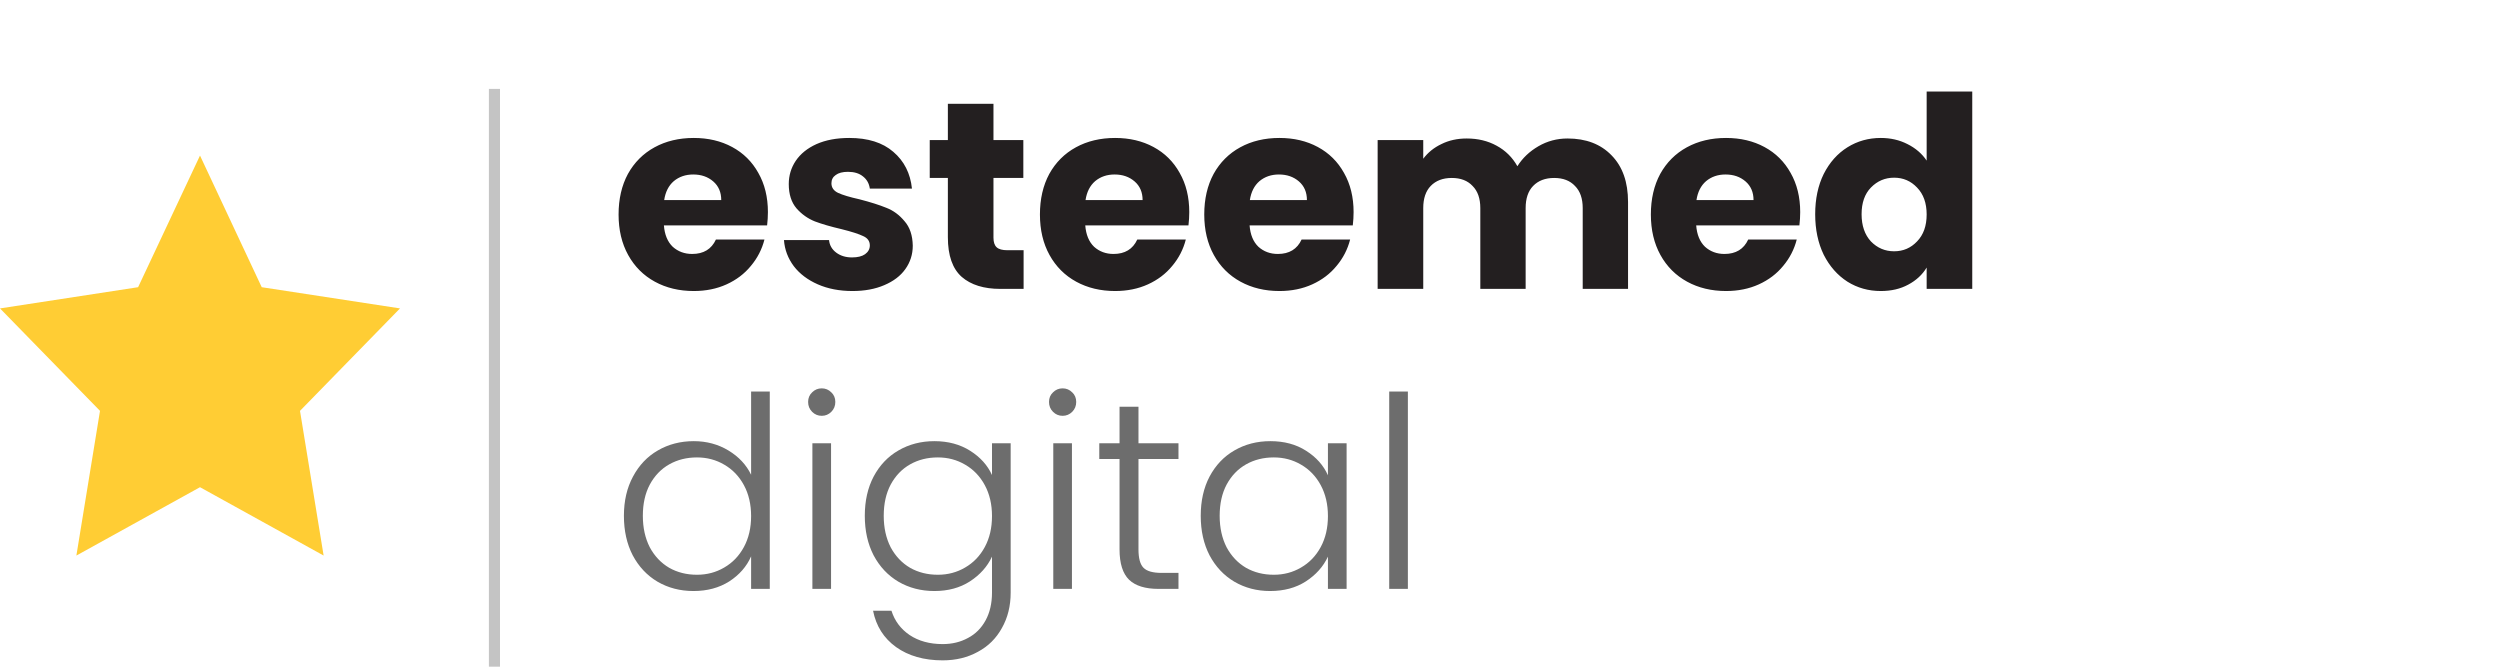
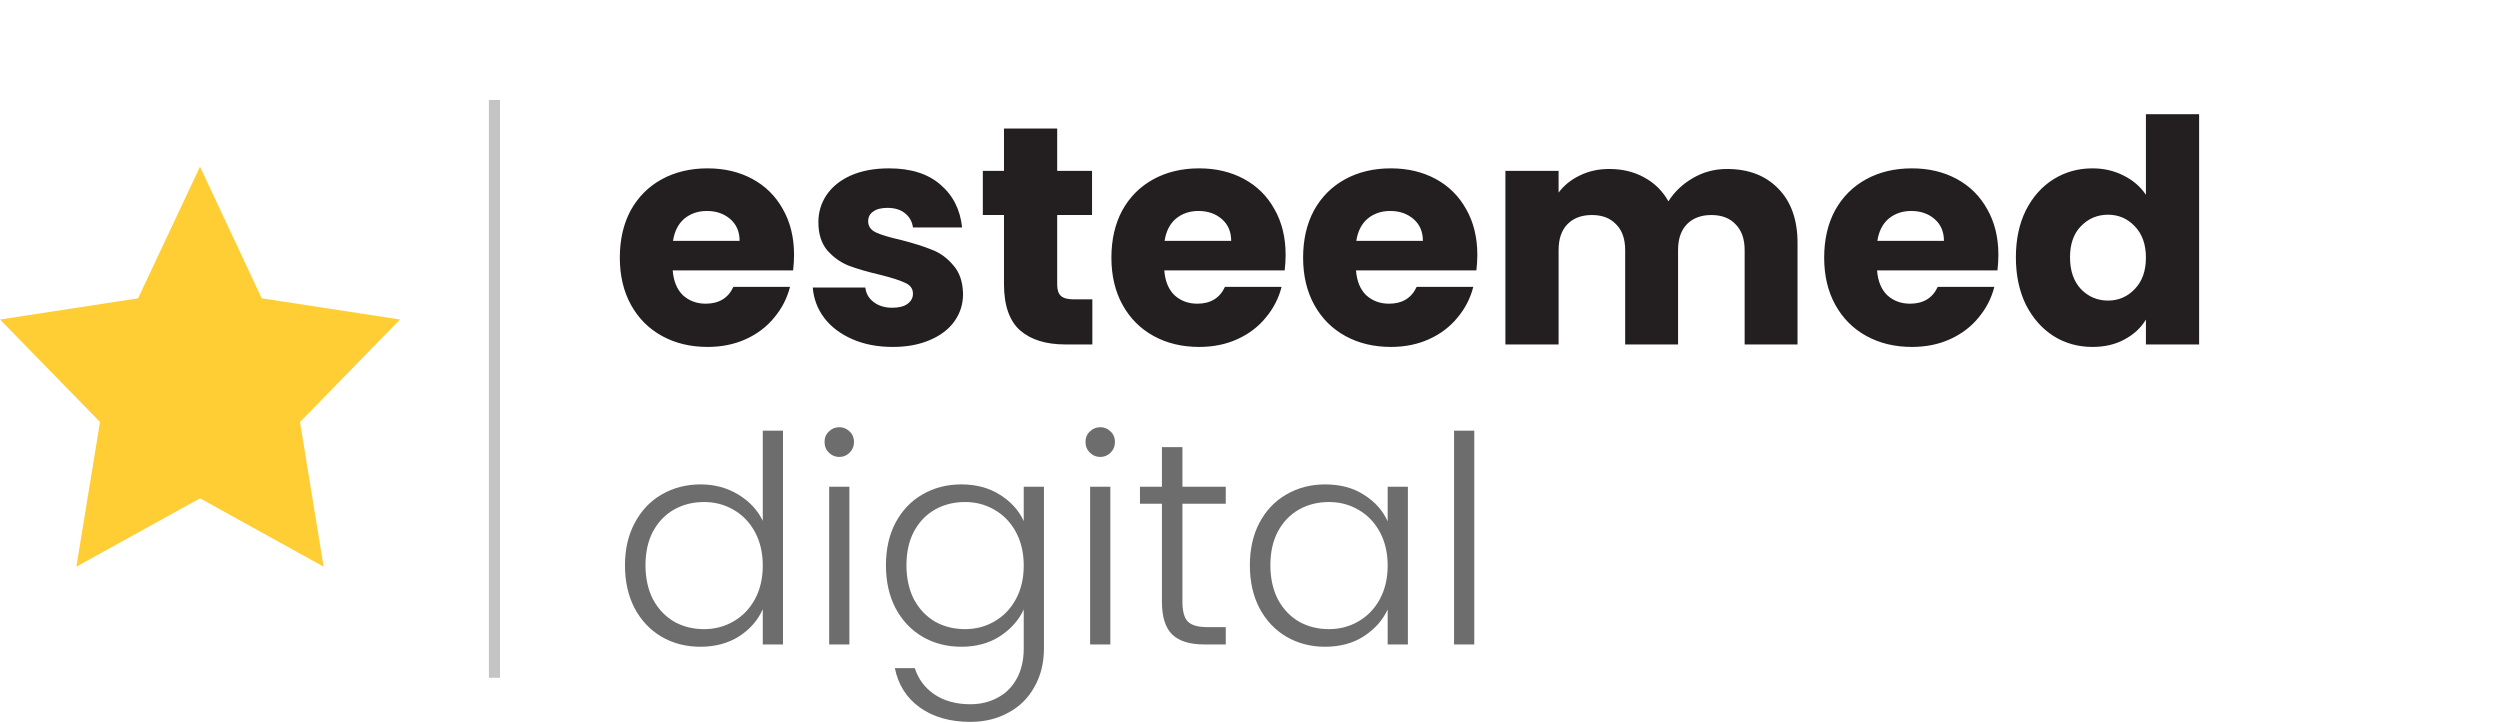
- <svg xmlns="http://www.w3.org/2000/svg" width="225" height="60" viewBox="0 0 225 60" fill="none">
-   <path d="M69.112 19.088C69.112 19.472 69.088 19.872 69.04 20.288H59.752C59.816 21.12 60.08 21.76 60.544 22.208C61.024 22.64 61.608 22.856 62.296 22.856C63.32 22.856 64.032 22.424 64.432 21.56H68.8C68.576 22.44 68.168 23.232 67.576 23.936C67 24.64 66.272 25.192 65.392 25.592C64.512 25.992 63.528 26.192 62.44 26.192C61.128 26.192 59.96 25.912 58.936 25.352C57.912 24.792 57.112 23.992 56.536 22.952C55.96 21.912 55.672 20.696 55.672 19.304C55.672 17.912 55.952 16.696 56.512 15.656C57.088 14.616 57.888 13.816 58.912 13.256C59.936 12.696 61.112 12.416 62.44 12.416C63.736 12.416 64.888 12.688 65.896 13.232C66.904 13.776 67.688 14.552 68.248 15.56C68.824 16.568 69.112 17.744 69.112 19.088ZM64.912 18.008C64.912 17.304 64.672 16.744 64.192 16.328C63.712 15.912 63.112 15.704 62.392 15.704C61.704 15.704 61.12 15.904 60.64 16.304C60.176 16.704 59.888 17.272 59.776 18.008H64.912ZM76.725 26.192C75.557 26.192 74.517 25.992 73.605 25.592C72.693 25.192 71.973 24.648 71.445 23.96C70.917 23.256 70.621 22.472 70.557 21.608H74.613C74.661 22.072 74.877 22.448 75.261 22.736C75.645 23.024 76.117 23.168 76.677 23.168C77.189 23.168 77.581 23.072 77.853 22.88C78.141 22.672 78.285 22.408 78.285 22.088C78.285 21.704 78.085 21.424 77.685 21.248C77.285 21.056 76.637 20.848 75.741 20.624C74.781 20.4 73.981 20.168 73.341 19.928C72.701 19.672 72.149 19.28 71.685 18.752C71.221 18.208 70.989 17.48 70.989 16.568C70.989 15.8 71.197 15.104 71.613 14.48C72.045 13.84 72.669 13.336 73.485 12.968C74.317 12.6 75.301 12.416 76.437 12.416C78.117 12.416 79.437 12.832 80.397 13.664C81.373 14.496 81.933 15.6 82.077 16.976H78.285C78.221 16.512 78.013 16.144 77.661 15.872C77.325 15.6 76.877 15.464 76.317 15.464C75.837 15.464 75.469 15.56 75.213 15.752C74.957 15.928 74.829 16.176 74.829 16.496C74.829 16.88 75.029 17.168 75.429 17.36C75.845 17.552 76.485 17.744 77.349 17.936C78.341 18.192 79.149 18.448 79.773 18.704C80.397 18.944 80.941 19.344 81.405 19.904C81.885 20.448 82.133 21.184 82.149 22.112C82.149 22.896 81.925 23.6 81.477 24.224C81.045 24.832 80.413 25.312 79.581 25.664C78.765 26.016 77.813 26.192 76.725 26.192ZM92.124 22.52V26H90.036C88.548 26 87.388 25.64 86.556 24.92C85.724 24.184 85.308 22.992 85.308 21.344V16.016H83.676V12.608H85.308V9.344H89.412V12.608H92.1V16.016H89.412V21.392C89.412 21.792 89.508 22.08 89.7 22.256C89.892 22.432 90.212 22.52 90.66 22.52H92.124ZM107.034 19.088C107.034 19.472 107.01 19.872 106.962 20.288H97.674C97.738 21.12 98.002 21.76 98.466 22.208C98.946 22.64 99.53 22.856 100.218 22.856C101.242 22.856 101.954 22.424 102.354 21.56H106.722C106.498 22.44 106.09 23.232 105.498 23.936C104.922 24.64 104.194 25.192 103.314 25.592C102.434 25.992 101.45 26.192 100.362 26.192C99.05 26.192 97.882 25.912 96.858 25.352C95.834 24.792 95.034 23.992 94.458 22.952C93.882 21.912 93.594 20.696 93.594 19.304C93.594 17.912 93.874 16.696 94.434 15.656C95.01 14.616 95.81 13.816 96.834 13.256C97.858 12.696 99.034 12.416 100.362 12.416C101.658 12.416 102.81 12.688 103.818 13.232C104.826 13.776 105.61 14.552 106.17 15.56C106.746 16.568 107.034 17.744 107.034 19.088ZM102.834 18.008C102.834 17.304 102.594 16.744 102.114 16.328C101.634 15.912 101.034 15.704 100.314 15.704C99.626 15.704 99.042 15.904 98.562 16.304C98.098 16.704 97.81 17.272 97.698 18.008H102.834ZM121.823 19.088C121.823 19.472 121.799 19.872 121.751 20.288H112.463C112.527 21.12 112.791 21.76 113.255 22.208C113.735 22.64 114.319 22.856 115.007 22.856C116.031 22.856 116.743 22.424 117.143 21.56H121.511C121.287 22.44 120.879 23.232 120.287 23.936C119.711 24.64 118.983 25.192 118.103 25.592C117.223 25.992 116.239 26.192 115.151 26.192C113.839 26.192 112.671 25.912 111.647 25.352C110.623 24.792 109.823 23.992 109.247 22.952C108.671 21.912 108.383 20.696 108.383 19.304C108.383 17.912 108.663 16.696 109.223 15.656C109.799 14.616 110.599 13.816 111.623 13.256C112.647 12.696 113.823 12.416 115.151 12.416C116.447 12.416 117.599 12.688 118.607 13.232C119.615 13.776 120.399 14.552 120.959 15.56C121.535 16.568 121.823 17.744 121.823 19.088ZM117.623 18.008C117.623 17.304 117.383 16.744 116.903 16.328C116.423 15.912 115.823 15.704 115.103 15.704C114.415 15.704 113.831 15.904 113.351 16.304C112.887 16.704 112.599 17.272 112.487 18.008H117.623ZM141.076 12.464C142.74 12.464 144.06 12.968 145.036 13.976C146.028 14.984 146.524 16.384 146.524 18.176V26H142.444V18.728C142.444 17.864 142.212 17.2 141.748 16.736C141.3 16.256 140.676 16.016 139.876 16.016C139.076 16.016 138.444 16.256 137.98 16.736C137.532 17.2 137.308 17.864 137.308 18.728V26H133.228V18.728C133.228 17.864 132.996 17.2 132.532 16.736C132.084 16.256 131.46 16.016 130.66 16.016C129.86 16.016 129.228 16.256 128.764 16.736C128.316 17.2 128.092 17.864 128.092 18.728V26H123.988V12.608H128.092V14.288C128.508 13.728 129.052 13.288 129.724 12.968C130.396 12.632 131.156 12.464 132.004 12.464C133.012 12.464 133.908 12.68 134.692 13.112C135.492 13.544 136.116 14.16 136.564 14.96C137.028 14.224 137.66 13.624 138.46 13.16C139.26 12.696 140.132 12.464 141.076 12.464ZM162.018 19.088C162.018 19.472 161.994 19.872 161.946 20.288H152.658C152.722 21.12 152.986 21.76 153.45 22.208C153.93 22.64 154.514 22.856 155.202 22.856C156.226 22.856 156.938 22.424 157.338 21.56H161.706C161.482 22.44 161.074 23.232 160.482 23.936C159.906 24.64 159.178 25.192 158.298 25.592C157.418 25.992 156.434 26.192 155.346 26.192C154.034 26.192 152.866 25.912 151.842 25.352C150.818 24.792 150.018 23.992 149.442 22.952C148.866 21.912 148.578 20.696 148.578 19.304C148.578 17.912 148.858 16.696 149.418 15.656C149.994 14.616 150.794 13.816 151.818 13.256C152.842 12.696 154.018 12.416 155.346 12.416C156.642 12.416 157.794 12.688 158.802 13.232C159.81 13.776 160.594 14.552 161.154 15.56C161.73 16.568 162.018 17.744 162.018 19.088ZM157.818 18.008C157.818 17.304 157.578 16.744 157.098 16.328C156.618 15.912 156.018 15.704 155.298 15.704C154.61 15.704 154.026 15.904 153.546 16.304C153.082 16.704 152.794 17.272 152.682 18.008H157.818ZM163.367 19.28C163.367 17.904 163.623 16.696 164.135 15.656C164.663 14.616 165.375 13.816 166.271 13.256C167.167 12.696 168.167 12.416 169.271 12.416C170.151 12.416 170.951 12.6 171.671 12.968C172.407 13.336 172.983 13.832 173.399 14.456V8.24H177.503V26H173.399V24.08C173.015 24.72 172.463 25.232 171.743 25.616C171.039 26 170.215 26.192 169.271 26.192C168.167 26.192 167.167 25.912 166.271 25.352C165.375 24.776 164.663 23.968 164.135 22.928C163.623 21.872 163.367 20.656 163.367 19.28ZM173.399 19.304C173.399 18.28 173.111 17.472 172.535 16.88C171.975 16.288 171.287 15.992 170.471 15.992C169.655 15.992 168.959 16.288 168.383 16.88C167.823 17.456 167.543 18.256 167.543 19.28C167.543 20.304 167.823 21.12 168.383 21.728C168.959 22.32 169.655 22.616 170.471 22.616C171.287 22.616 171.975 22.32 172.535 21.728C173.111 21.136 173.399 20.328 173.399 19.304Z" fill="#231F20" />
-   <path d="M18 14L23.555 25.848L36 27.757L27 36.977L29.126 50L18 43.848L6.874 50L9 36.977L0 27.757L12.429 25.848L18 14Z" fill="#FFCD34" />
-   <path d="M56.152 46.424C56.152 45.08 56.424 43.904 56.968 42.896C57.512 41.872 58.256 41.088 59.2 40.544C60.16 39.984 61.24 39.704 62.44 39.704C63.592 39.704 64.632 39.984 65.56 40.544C66.488 41.104 67.168 41.832 67.6 42.728V35.24H69.28V53H67.6V50.072C67.2 50.984 66.544 51.736 65.632 52.328C64.72 52.904 63.648 53.192 62.416 53.192C61.216 53.192 60.136 52.912 59.176 52.352C58.232 51.792 57.488 51 56.944 49.976C56.416 48.952 56.152 47.768 56.152 46.424ZM67.6 46.448C67.6 45.392 67.384 44.464 66.952 43.664C66.52 42.864 65.928 42.248 65.176 41.816C64.44 41.384 63.624 41.168 62.728 41.168C61.8 41.168 60.968 41.376 60.232 41.792C59.496 42.208 58.912 42.816 58.48 43.616C58.064 44.4 57.856 45.336 57.856 46.424C57.856 47.496 58.064 48.44 58.48 49.256C58.912 50.056 59.496 50.672 60.232 51.104C60.968 51.52 61.8 51.728 62.728 51.728C63.624 51.728 64.44 51.512 65.176 51.08C65.928 50.648 66.52 50.032 66.952 49.232C67.384 48.432 67.6 47.504 67.6 46.448ZM73.955 37.424C73.619 37.424 73.331 37.304 73.091 37.064C72.851 36.824 72.731 36.528 72.731 36.176C72.731 35.824 72.851 35.536 73.091 35.312C73.331 35.072 73.619 34.952 73.955 34.952C74.291 34.952 74.579 35.072 74.819 35.312C75.059 35.536 75.179 35.824 75.179 36.176C75.179 36.528 75.059 36.824 74.819 37.064C74.579 37.304 74.291 37.424 73.955 37.424ZM74.795 39.896V53H73.115V39.896H74.795ZM84.096 39.704C85.328 39.704 86.4 39.992 87.312 40.568C88.224 41.144 88.88 41.872 89.28 42.752V39.896H90.96V53.336C90.96 54.536 90.696 55.6 90.168 56.528C89.656 57.456 88.936 58.168 88.008 58.664C87.08 59.176 86.024 59.432 84.84 59.432C83.16 59.432 81.76 59.032 80.64 58.232C79.536 57.432 78.848 56.344 78.576 54.968H80.232C80.52 55.88 81.064 56.608 81.864 57.152C82.68 57.696 83.672 57.968 84.84 57.968C85.688 57.968 86.448 57.784 87.12 57.416C87.792 57.064 88.32 56.536 88.704 55.832C89.088 55.128 89.28 54.296 89.28 53.336V50.096C88.864 50.992 88.2 51.736 87.288 52.328C86.392 52.904 85.328 53.192 84.096 53.192C82.896 53.192 81.816 52.912 80.856 52.352C79.912 51.792 79.168 51 78.624 49.976C78.096 48.952 77.832 47.768 77.832 46.424C77.832 45.08 78.096 43.904 78.624 42.896C79.168 41.872 79.912 41.088 80.856 40.544C81.816 39.984 82.896 39.704 84.096 39.704ZM89.28 46.448C89.28 45.392 89.064 44.464 88.632 43.664C88.2 42.864 87.608 42.248 86.856 41.816C86.12 41.384 85.304 41.168 84.408 41.168C83.48 41.168 82.648 41.376 81.912 41.792C81.176 42.208 80.592 42.816 80.16 43.616C79.744 44.4 79.536 45.336 79.536 46.424C79.536 47.496 79.744 48.44 80.16 49.256C80.592 50.056 81.176 50.672 81.912 51.104C82.648 51.52 83.48 51.728 84.408 51.728C85.304 51.728 86.12 51.512 86.856 51.08C87.608 50.648 88.2 50.032 88.632 49.232C89.064 48.432 89.28 47.504 89.28 46.448ZM95.635 37.424C95.299 37.424 95.011 37.304 94.771 37.064C94.531 36.824 94.411 36.528 94.411 36.176C94.411 35.824 94.531 35.536 94.771 35.312C95.011 35.072 95.299 34.952 95.635 34.952C95.971 34.952 96.259 35.072 96.499 35.312C96.739 35.536 96.859 35.824 96.859 36.176C96.859 36.528 96.739 36.824 96.499 37.064C96.259 37.304 95.971 37.424 95.635 37.424ZM96.475 39.896V53H94.795V39.896H96.475ZM102.463 41.312V49.448C102.463 50.248 102.615 50.8 102.919 51.104C103.223 51.408 103.759 51.56 104.527 51.56H106.063V53H104.263C103.079 53 102.199 52.728 101.623 52.184C101.047 51.624 100.759 50.712 100.759 49.448V41.312H98.935V39.896H100.759V36.608H102.463V39.896H106.063V41.312H102.463ZM108.066 46.424C108.066 45.08 108.33 43.904 108.858 42.896C109.402 41.872 110.146 41.088 111.09 40.544C112.05 39.984 113.13 39.704 114.33 39.704C115.578 39.704 116.65 39.992 117.546 40.568C118.458 41.144 119.114 41.88 119.514 42.776V39.896H121.194V53H119.514V50.096C119.098 50.992 118.434 51.736 117.522 52.328C116.626 52.904 115.554 53.192 114.306 53.192C113.122 53.192 112.05 52.912 111.09 52.352C110.146 51.792 109.402 51 108.858 49.976C108.33 48.952 108.066 47.768 108.066 46.424ZM119.514 46.448C119.514 45.392 119.298 44.464 118.866 43.664C118.434 42.864 117.842 42.248 117.09 41.816C116.354 41.384 115.538 41.168 114.642 41.168C113.714 41.168 112.882 41.376 112.146 41.792C111.41 42.208 110.826 42.816 110.394 43.616C109.978 44.4 109.77 45.336 109.77 46.424C109.77 47.496 109.978 48.44 110.394 49.256C110.826 50.056 111.41 50.672 112.146 51.104C112.882 51.52 113.714 51.728 114.642 51.728C115.538 51.728 116.354 51.512 117.09 51.08C117.842 50.648 118.434 50.032 118.866 49.232C119.298 48.432 119.514 47.504 119.514 46.448ZM126.709 35.24V53H125.029V35.24H126.709Z" fill="#6D6D6D" />
-   <line x1="44.5" y1="8" x2="44.5" y2="60" stroke="#C4C4C4" />
+ <svg xmlns="http://www.w3.org/2000/svg" width="225" height="65" viewBox="0 0 225 65" fill="none">
+   <path d="M71.464 22.936C71.464 23.384 71.436 23.851 71.38 24.336H60.544C60.619 25.307 60.927 26.053 61.468 26.576C62.028 27.08 62.709 27.332 63.512 27.332C64.707 27.332 65.537 26.828 66.004 25.82H71.1C70.839 26.847 70.363 27.771 69.672 28.592C69 29.413 68.151 30.057 67.124 30.524C66.097 30.991 64.949 31.224 63.68 31.224C62.149 31.224 60.787 30.897 59.592 30.244C58.397 29.591 57.464 28.657 56.792 27.444C56.12 26.231 55.784 24.812 55.784 23.188C55.784 21.564 56.111 20.145 56.764 18.932C57.436 17.719 58.369 16.785 59.564 16.132C60.759 15.479 62.131 15.152 63.68 15.152C65.192 15.152 66.536 15.469 67.712 16.104C68.888 16.739 69.803 17.644 70.456 18.82C71.128 19.996 71.464 21.368 71.464 22.936ZM66.564 21.676C66.564 20.855 66.284 20.201 65.724 19.716C65.164 19.231 64.464 18.988 63.624 18.988C62.821 18.988 62.14 19.221 61.58 19.688C61.039 20.155 60.703 20.817 60.572 21.676H66.564ZM80.346 31.224C78.983 31.224 77.77 30.991 76.706 30.524C75.642 30.057 74.802 29.423 74.186 28.62C73.57 27.799 73.225 26.884 73.15 25.876H77.882C77.938 26.417 78.19 26.856 78.638 27.192C79.086 27.528 79.637 27.696 80.29 27.696C80.887 27.696 81.345 27.584 81.662 27.36C81.998 27.117 82.166 26.809 82.166 26.436C82.166 25.988 81.933 25.661 81.466 25.456C80.999 25.232 80.243 24.989 79.198 24.728C78.078 24.467 77.145 24.196 76.398 23.916C75.651 23.617 75.007 23.16 74.466 22.544C73.925 21.909 73.654 21.06 73.654 19.996C73.654 19.1 73.897 18.288 74.382 17.56C74.886 16.813 75.614 16.225 76.566 15.796C77.537 15.367 78.685 15.152 80.01 15.152C81.97 15.152 83.51 15.637 84.63 16.608C85.769 17.579 86.422 18.867 86.59 20.472H82.166C82.091 19.931 81.849 19.501 81.438 19.184C81.046 18.867 80.523 18.708 79.87 18.708C79.31 18.708 78.881 18.82 78.582 19.044C78.283 19.249 78.134 19.539 78.134 19.912C78.134 20.36 78.367 20.696 78.834 20.92C79.319 21.144 80.066 21.368 81.074 21.592C82.231 21.891 83.174 22.189 83.902 22.488C84.63 22.768 85.265 23.235 85.806 23.888C86.366 24.523 86.655 25.381 86.674 26.464C86.674 27.379 86.413 28.2 85.89 28.928C85.386 29.637 84.649 30.197 83.678 30.608C82.726 31.019 81.615 31.224 80.346 31.224ZM98.311 26.94V31H95.875C94.139 31 92.786 30.58 91.815 29.74C90.844 28.881 90.359 27.491 90.359 25.568V19.352H88.455V15.376H90.359V11.568H95.147V15.376H98.283V19.352H95.147V25.624C95.147 26.091 95.259 26.427 95.483 26.632C95.707 26.837 96.081 26.94 96.603 26.94H98.311ZM115.706 22.936C115.706 23.384 115.678 23.851 115.622 24.336H104.786C104.861 25.307 105.169 26.053 105.71 26.576C106.27 27.08 106.952 27.332 107.754 27.332C108.949 27.332 109.78 26.828 110.246 25.82H115.342C115.081 26.847 114.605 27.771 113.914 28.592C113.242 29.413 112.393 30.057 111.366 30.524C110.34 30.991 109.192 31.224 107.922 31.224C106.392 31.224 105.029 30.897 103.834 30.244C102.64 29.591 101.706 28.657 101.034 27.444C100.362 26.231 100.026 24.812 100.026 23.188C100.026 21.564 100.353 20.145 101.006 18.932C101.678 17.719 102.612 16.785 103.806 16.132C105.001 15.479 106.373 15.152 107.922 15.152C109.434 15.152 110.778 15.469 111.954 16.104C113.13 16.739 114.045 17.644 114.698 18.82C115.37 19.996 115.706 21.368 115.706 22.936ZM110.806 21.676C110.806 20.855 110.526 20.201 109.966 19.716C109.406 19.231 108.706 18.988 107.866 18.988C107.064 18.988 106.382 19.221 105.822 19.688C105.281 20.155 104.945 20.817 104.814 21.676H110.806ZM132.96 22.936C132.96 23.384 132.932 23.851 132.876 24.336H122.04C122.115 25.307 122.423 26.053 122.964 26.576C123.524 27.08 124.205 27.332 125.008 27.332C126.203 27.332 127.033 26.828 127.5 25.82H132.596C132.335 26.847 131.859 27.771 131.168 28.592C130.496 29.413 129.647 30.057 128.62 30.524C127.593 30.991 126.445 31.224 125.176 31.224C123.645 31.224 122.283 30.897 121.088 30.244C119.893 29.591 118.96 28.657 118.288 27.444C117.616 26.231 117.28 24.812 117.28 23.188C117.28 21.564 117.607 20.145 118.26 18.932C118.932 17.719 119.865 16.785 121.06 16.132C122.255 15.479 123.627 15.152 125.176 15.152C126.688 15.152 128.032 15.469 129.208 16.104C130.384 16.739 131.299 17.644 131.952 18.82C132.624 19.996 132.96 21.368 132.96 22.936ZM128.06 21.676C128.06 20.855 127.78 20.201 127.22 19.716C126.66 19.231 125.96 18.988 125.12 18.988C124.317 18.988 123.636 19.221 123.076 19.688C122.535 20.155 122.199 20.817 122.068 21.676H128.06ZM155.422 15.208C157.363 15.208 158.903 15.796 160.042 16.972C161.199 18.148 161.778 19.781 161.778 21.872V31H157.018V22.516C157.018 21.508 156.747 20.733 156.206 20.192C155.683 19.632 154.955 19.352 154.022 19.352C153.089 19.352 152.351 19.632 151.81 20.192C151.287 20.733 151.026 21.508 151.026 22.516V31H146.266V22.516C146.266 21.508 145.995 20.733 145.454 20.192C144.931 19.632 144.203 19.352 143.27 19.352C142.337 19.352 141.599 19.632 141.058 20.192C140.535 20.733 140.274 21.508 140.274 22.516V31H135.486V15.376H140.274V17.336C140.759 16.683 141.394 16.169 142.178 15.796C142.962 15.404 143.849 15.208 144.838 15.208C146.014 15.208 147.059 15.46 147.974 15.964C148.907 16.468 149.635 17.187 150.158 18.12C150.699 17.261 151.437 16.561 152.37 16.02C153.303 15.479 154.321 15.208 155.422 15.208ZM179.855 22.936C179.855 23.384 179.827 23.851 179.771 24.336H168.935C169.009 25.307 169.317 26.053 169.859 26.576C170.419 27.08 171.1 27.332 171.903 27.332C173.097 27.332 173.928 26.828 174.395 25.82H179.491C179.229 26.847 178.753 27.771 178.063 28.592C177.391 29.413 176.541 30.057 175.515 30.524C174.488 30.991 173.34 31.224 172.071 31.224C170.54 31.224 169.177 30.897 167.983 30.244C166.788 29.591 165.855 28.657 165.183 27.444C164.511 26.231 164.175 24.812 164.175 23.188C164.175 21.564 164.501 20.145 165.155 18.932C165.827 17.719 166.76 16.785 167.955 16.132C169.149 15.479 170.521 15.152 172.071 15.152C173.583 15.152 174.927 15.469 176.103 16.104C177.279 16.739 178.193 17.644 178.847 18.82C179.519 19.996 179.855 21.368 179.855 22.936ZM174.955 21.676C174.955 20.855 174.675 20.201 174.115 19.716C173.555 19.231 172.855 18.988 172.015 18.988C171.212 18.988 170.531 19.221 169.971 19.688C169.429 20.155 169.093 20.817 168.963 21.676H174.955ZM181.429 23.16C181.429 21.555 181.727 20.145 182.325 18.932C182.941 17.719 183.771 16.785 184.817 16.132C185.862 15.479 187.029 15.152 188.317 15.152C189.343 15.152 190.277 15.367 191.117 15.796C191.975 16.225 192.647 16.804 193.133 17.532V10.28H197.921V31H193.133V28.76C192.685 29.507 192.041 30.104 191.201 30.552C190.379 31 189.418 31.224 188.317 31.224C187.029 31.224 185.862 30.897 184.817 30.244C183.771 29.572 182.941 28.629 182.325 27.416C181.727 26.184 181.429 24.765 181.429 23.16ZM193.133 23.188C193.133 21.993 192.797 21.051 192.125 20.36C191.471 19.669 190.669 19.324 189.717 19.324C188.765 19.324 187.953 19.669 187.281 20.36C186.627 21.032 186.301 21.965 186.301 23.16C186.301 24.355 186.627 25.307 187.281 26.016C187.953 26.707 188.765 27.052 189.717 27.052C190.669 27.052 191.471 26.707 192.125 26.016C192.797 25.325 193.133 24.383 193.133 23.188Z" fill="#231F20" />
+   <path d="M18 15L23.555 26.848L36 28.757L27 37.977L29.126 51L18 44.848L6.874 51L9 37.977L0 28.757L12.429 26.848L18 15Z" fill="#FFCD34" />
+   <path d="M56.248 50.876C56.248 49.42 56.543 48.146 57.132 47.054C57.721 45.945 58.527 45.095 59.55 44.506C60.59 43.899 61.76 43.596 63.06 43.596C64.308 43.596 65.435 43.899 66.44 44.506C67.445 45.113 68.182 45.901 68.65 46.872V38.76H70.47V58H68.65V54.828C68.217 55.816 67.506 56.631 66.518 57.272C65.53 57.896 64.369 58.208 63.034 58.208C61.734 58.208 60.564 57.905 59.524 57.298C58.501 56.691 57.695 55.833 57.106 54.724C56.534 53.615 56.248 52.332 56.248 50.876ZM68.65 50.902C68.65 49.758 68.416 48.753 67.948 47.886C67.48 47.019 66.839 46.352 66.024 45.884C65.227 45.416 64.343 45.182 63.372 45.182C62.367 45.182 61.465 45.407 60.668 45.858C59.871 46.309 59.238 46.967 58.77 47.834C58.319 48.683 58.094 49.697 58.094 50.876C58.094 52.037 58.319 53.06 58.77 53.944C59.238 54.811 59.871 55.478 60.668 55.946C61.465 56.397 62.367 56.622 63.372 56.622C64.343 56.622 65.227 56.388 66.024 55.92C66.839 55.452 67.48 54.785 67.948 53.918C68.416 53.051 68.65 52.046 68.65 50.902ZM75.535 41.126C75.171 41.126 74.859 40.996 74.599 40.736C74.339 40.476 74.209 40.155 74.209 39.774C74.209 39.393 74.339 39.081 74.599 38.838C74.859 38.578 75.171 38.448 75.535 38.448C75.899 38.448 76.211 38.578 76.471 38.838C76.731 39.081 76.861 39.393 76.861 39.774C76.861 40.155 76.731 40.476 76.471 40.736C76.211 40.996 75.899 41.126 75.535 41.126ZM76.445 43.804V58H74.625V43.804H76.445ZM86.52 43.596C87.855 43.596 89.016 43.908 90.004 44.532C90.992 45.156 91.703 45.945 92.136 46.898V43.804H93.956V58.364C93.956 59.664 93.67 60.817 93.098 61.822C92.544 62.827 91.764 63.599 90.758 64.136C89.753 64.691 88.609 64.968 87.326 64.968C85.506 64.968 83.99 64.535 82.776 63.668C81.58 62.801 80.835 61.623 80.54 60.132H82.334C82.646 61.12 83.236 61.909 84.102 62.498C84.986 63.087 86.061 63.382 87.326 63.382C88.245 63.382 89.068 63.183 89.796 62.784C90.524 62.403 91.096 61.831 91.512 61.068C91.928 60.305 92.136 59.404 92.136 58.364V54.854C91.686 55.825 90.966 56.631 89.978 57.272C89.008 57.896 87.855 58.208 86.52 58.208C85.22 58.208 84.05 57.905 83.01 57.298C81.988 56.691 81.182 55.833 80.592 54.724C80.02 53.615 79.734 52.332 79.734 50.876C79.734 49.42 80.02 48.146 80.592 47.054C81.182 45.945 81.988 45.095 83.01 44.506C84.05 43.899 85.22 43.596 86.52 43.596ZM92.136 50.902C92.136 49.758 91.902 48.753 91.434 47.886C90.966 47.019 90.325 46.352 89.51 45.884C88.713 45.416 87.829 45.182 86.858 45.182C85.853 45.182 84.952 45.407 84.154 45.858C83.357 46.309 82.724 46.967 82.256 47.834C81.806 48.683 81.58 49.697 81.58 50.876C81.58 52.037 81.806 53.06 82.256 53.944C82.724 54.811 83.357 55.478 84.154 55.946C84.952 56.397 85.853 56.622 86.858 56.622C87.829 56.622 88.713 56.388 89.51 55.92C90.325 55.452 90.966 54.785 91.434 53.918C91.902 53.051 92.136 52.046 92.136 50.902ZM99.021 41.126C98.657 41.126 98.345 40.996 98.085 40.736C97.825 40.476 97.695 40.155 97.695 39.774C97.695 39.393 97.825 39.081 98.085 38.838C98.345 38.578 98.657 38.448 99.021 38.448C99.385 38.448 99.697 38.578 99.957 38.838C100.217 39.081 100.347 39.393 100.347 39.774C100.347 40.155 100.217 40.476 99.957 40.736C99.697 40.996 99.385 41.126 99.021 41.126ZM99.931 43.804V58H98.111V43.804H99.931ZM106.419 45.338V54.152C106.419 55.019 106.583 55.617 106.913 55.946C107.242 56.275 107.823 56.44 108.655 56.44H110.319V58H108.369C107.086 58 106.133 57.705 105.509 57.116C104.885 56.509 104.573 55.521 104.573 54.152V45.338H102.597V43.804H104.573V40.242H106.419V43.804H110.319V45.338H106.419ZM112.488 50.876C112.488 49.42 112.774 48.146 113.346 47.054C113.936 45.945 114.742 45.095 115.764 44.506C116.804 43.899 117.974 43.596 119.274 43.596C120.626 43.596 121.788 43.908 122.758 44.532C123.746 45.156 124.457 45.953 124.89 46.924V43.804H126.71V58H124.89V54.854C124.44 55.825 123.72 56.631 122.732 57.272C121.762 57.896 120.6 58.208 119.248 58.208C117.966 58.208 116.804 57.905 115.764 57.298C114.742 56.691 113.936 55.833 113.346 54.724C112.774 53.615 112.488 52.332 112.488 50.876ZM124.89 50.902C124.89 49.758 124.656 48.753 124.188 47.886C123.72 47.019 123.079 46.352 122.264 45.884C121.467 45.416 120.583 45.182 119.612 45.182C118.607 45.182 117.706 45.407 116.908 45.858C116.111 46.309 115.478 46.967 115.01 47.834C114.56 48.683 114.334 49.697 114.334 50.876C114.334 52.037 114.56 53.06 115.01 53.944C115.478 54.811 116.111 55.478 116.908 55.946C117.706 56.397 118.607 56.622 119.612 56.622C120.583 56.622 121.467 56.388 122.264 55.92C123.079 55.452 123.72 54.785 124.188 53.918C124.656 53.051 124.89 52.046 124.89 50.902ZM132.685 38.76V58H130.865V38.76H132.685Z" fill="#6D6D6D" />
+   <line x1="44.5" y1="9" x2="44.5" y2="61" stroke="#C4C4C4" />
</svg>
